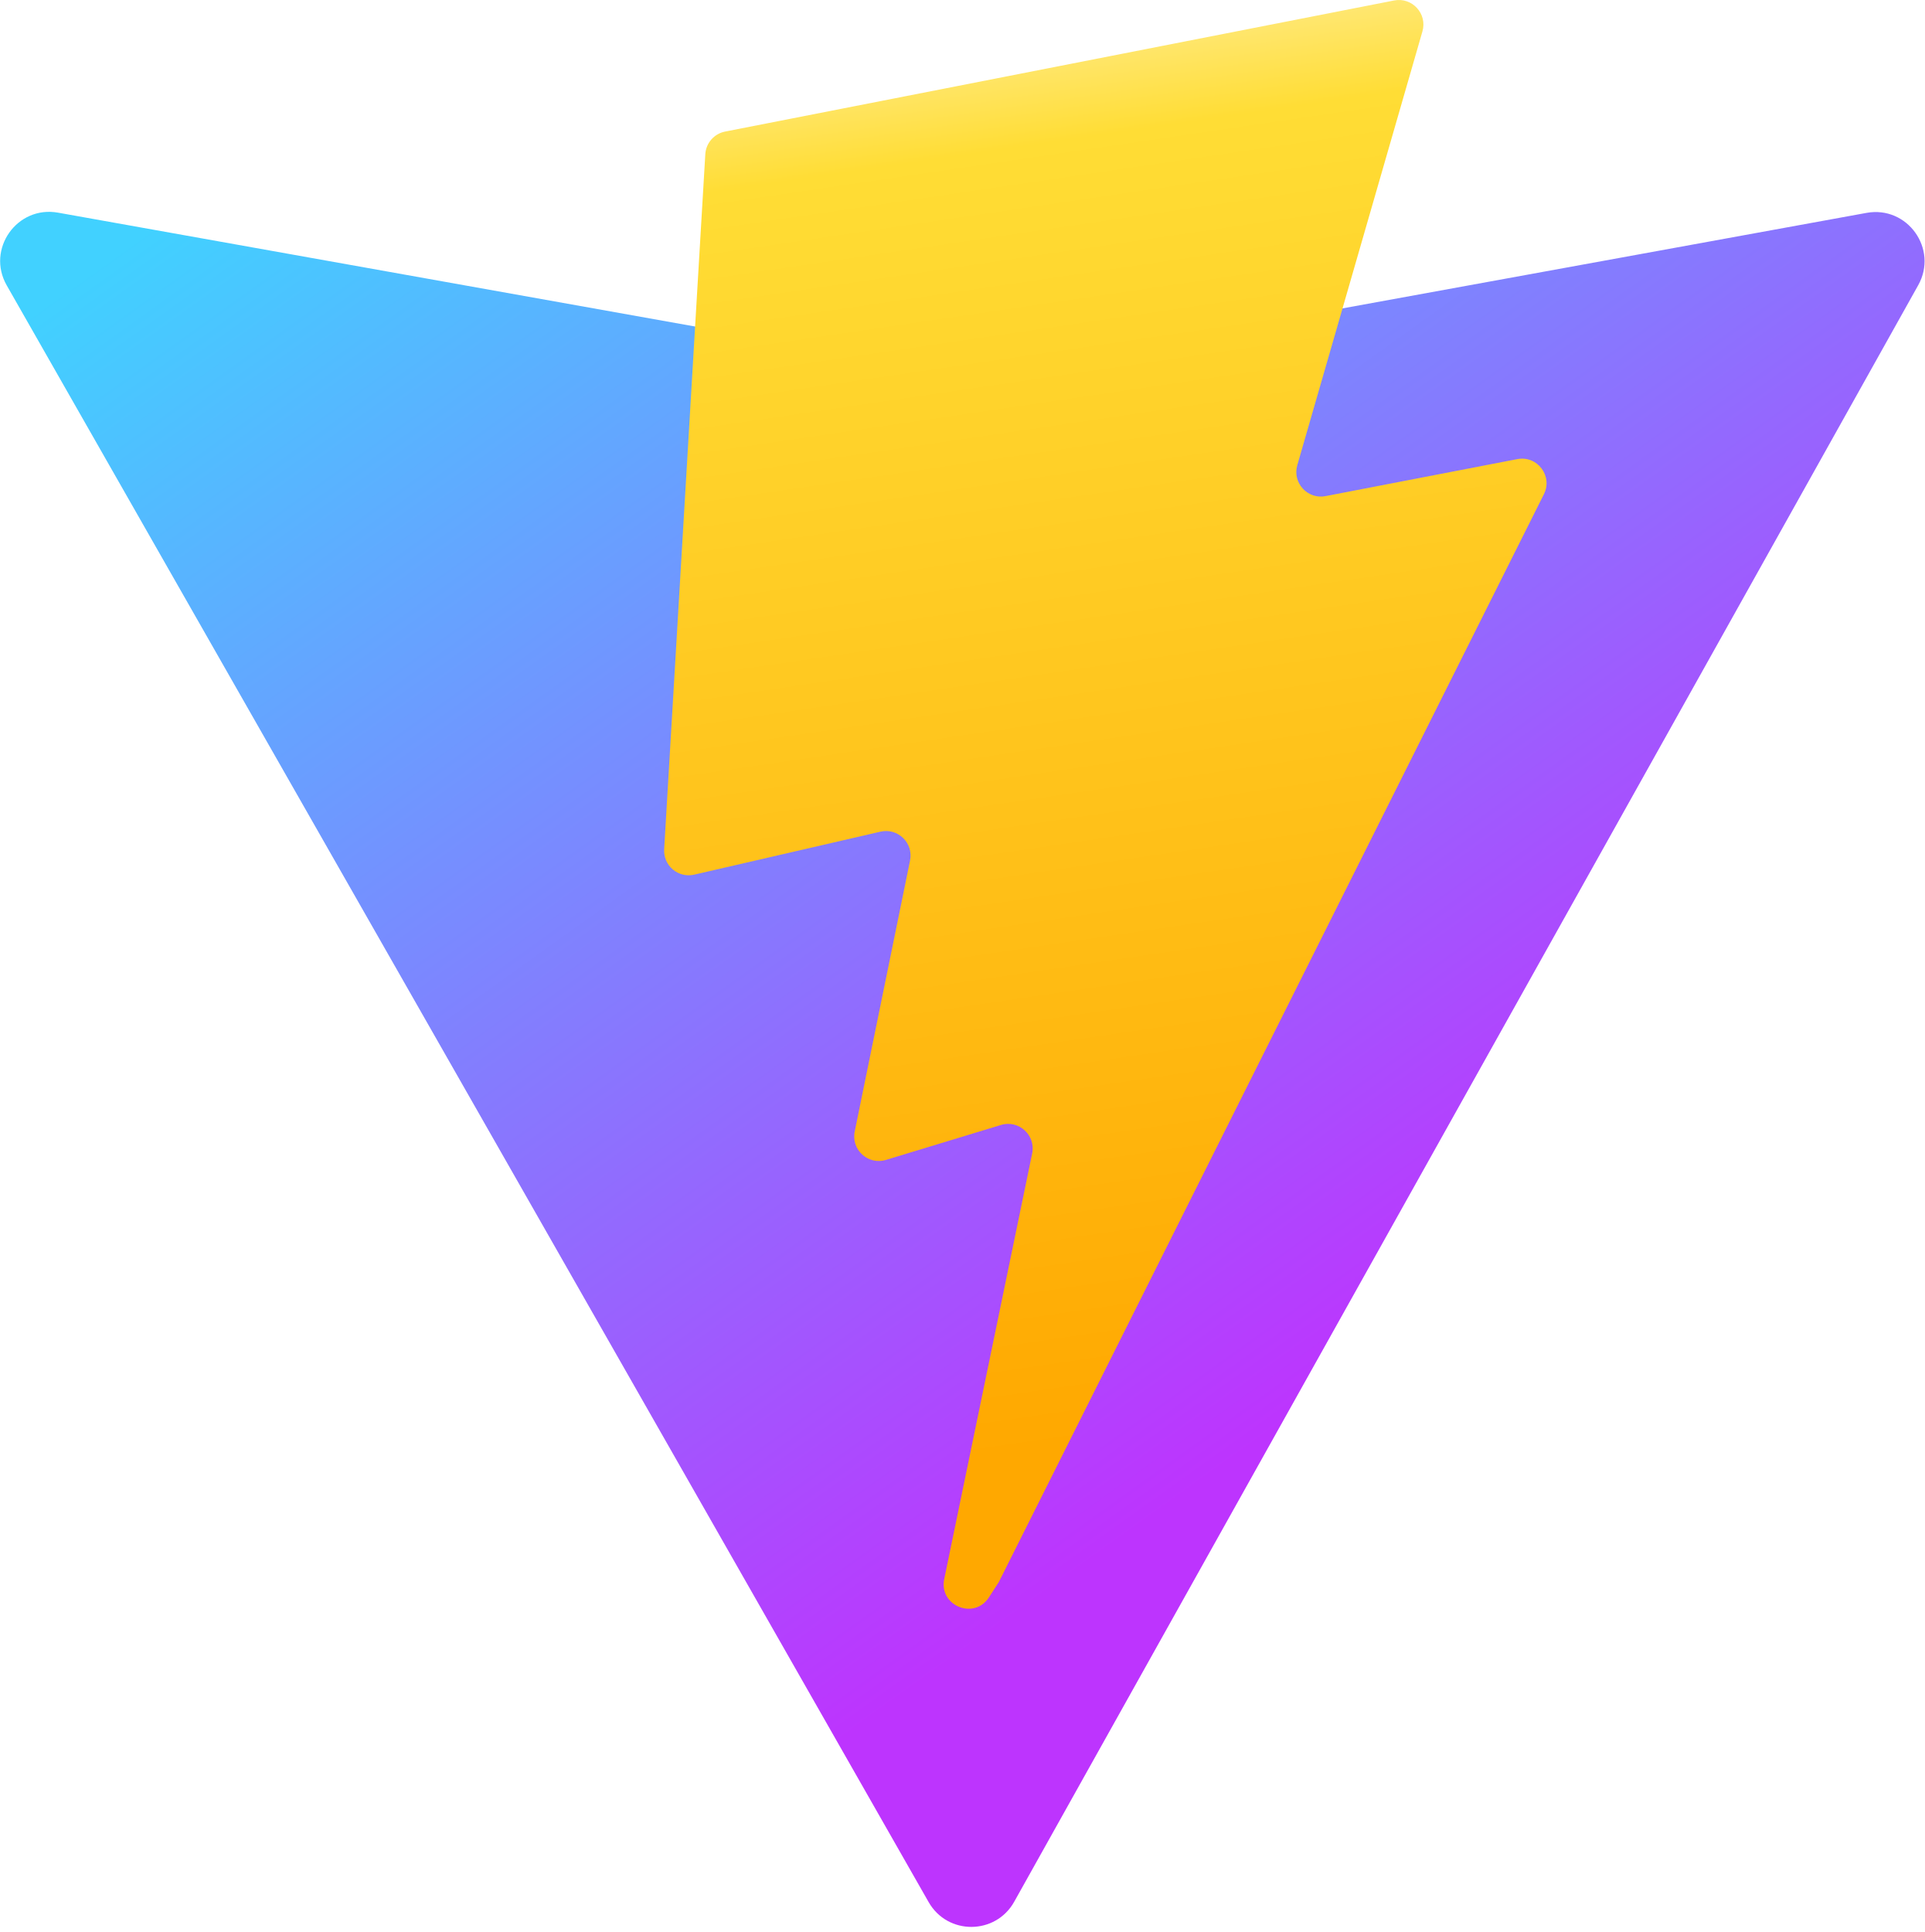
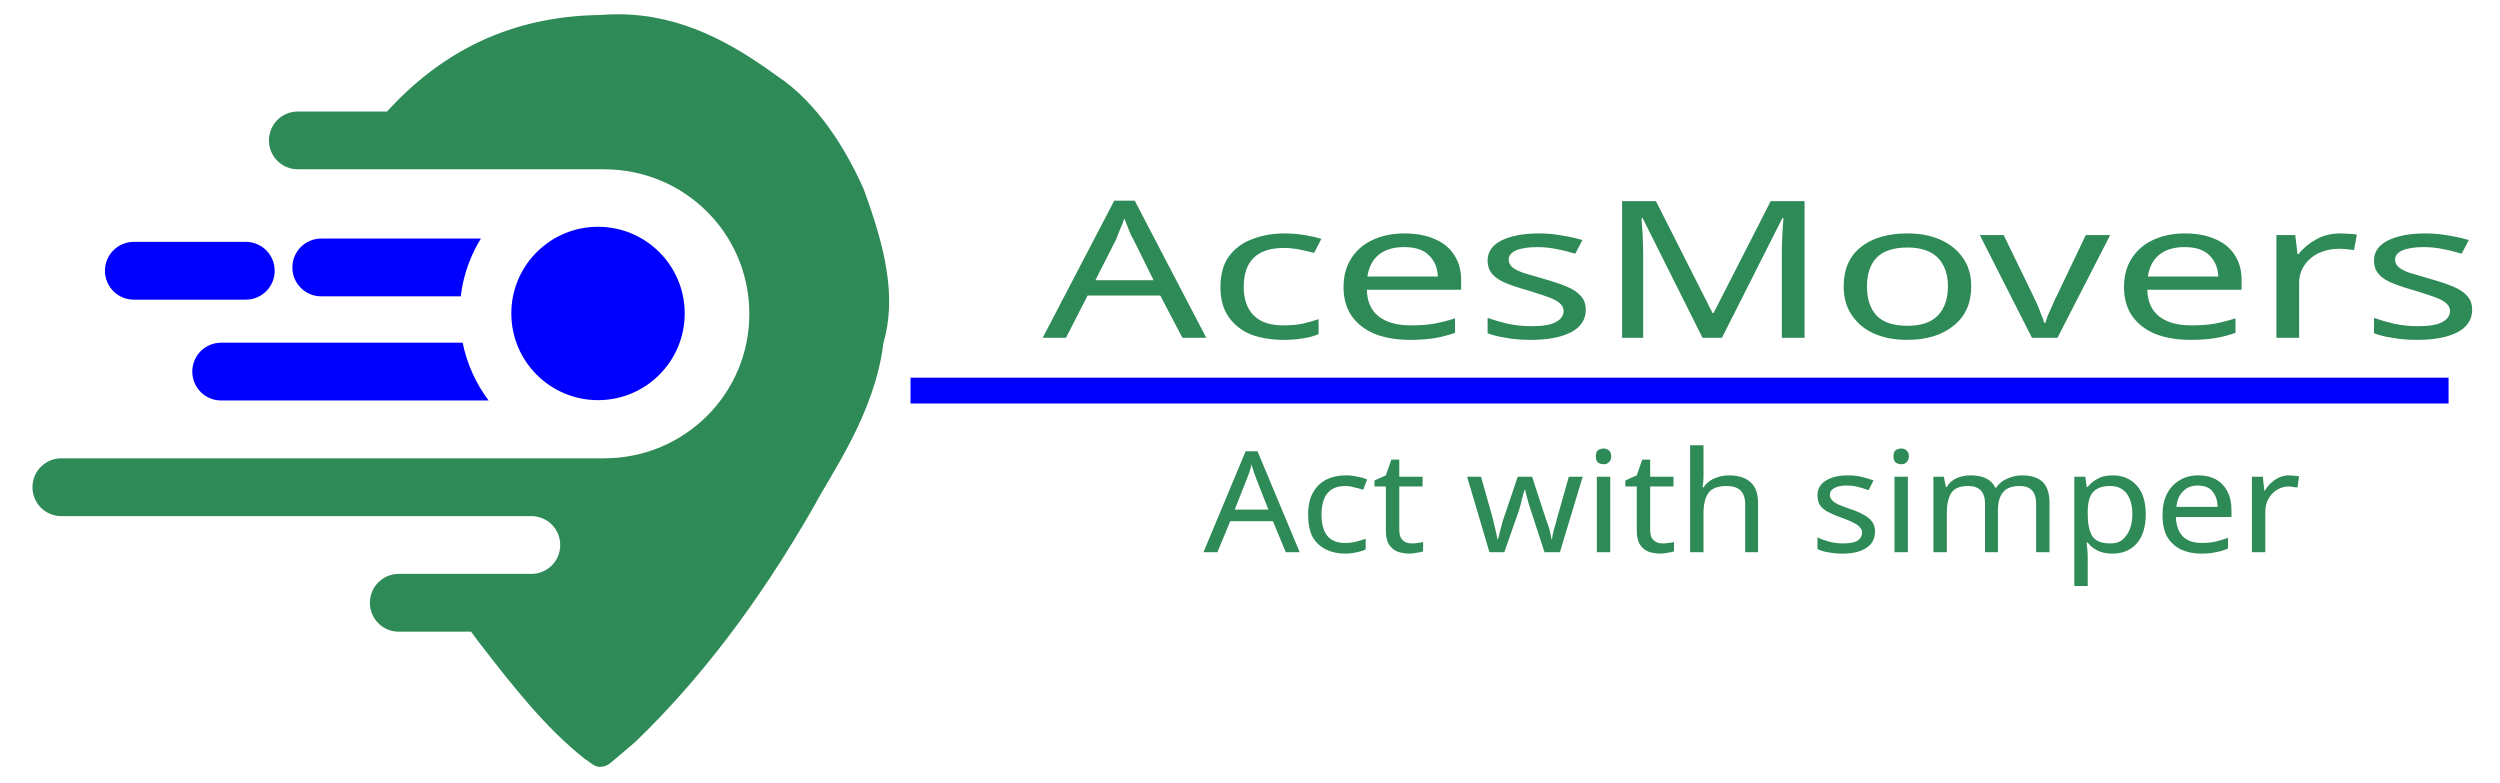
- <svg xmlns="http://www.w3.org/2000/svg" aria-hidden="true" role="img" class="iconify iconify--logos" width="31.88" height="32" preserveAspectRatio="xMidYMid meet" viewBox="0 0 256 257">
-   <defs>
-     <linearGradient id="IconifyId1813088fe1fbc01fb466" x1="-.828%" x2="57.636%" y1="7.652%" y2="78.411%">
-       <stop offset="0%" stop-color="#41D1FF" />
-       <stop offset="100%" stop-color="#BD34FE" />
-     </linearGradient>
-     <linearGradient id="IconifyId1813088fe1fbc01fb467" x1="43.376%" x2="50.316%" y1="2.242%" y2="89.03%">
-       <stop offset="0%" stop-color="#FFEA83" />
-       <stop offset="8.333%" stop-color="#FFDD35" />
-       <stop offset="100%" stop-color="#FFA800" />
-     </linearGradient>
-   </defs>
-   <path fill="url(#IconifyId1813088fe1fbc01fb466)" d="M255.153 37.938L134.897 252.976c-2.483 4.44-8.862 4.466-11.382.048L.875 37.958c-2.746-4.814 1.371-10.646 6.827-9.67l120.385 21.517a6.537 6.537 0 0 0 2.322-.004l117.867-21.483c5.438-.991 9.574 4.796 6.877 9.62Z" />
-   <path fill="url(#IconifyId1813088fe1fbc01fb467)" d="M185.432.063L96.44 17.501a3.268 3.268 0 0 0-2.634 3.014l-5.474 92.456a3.268 3.268 0 0 0 3.997 3.378l24.777-5.718c2.318-.535 4.413 1.507 3.936 3.838l-7.361 36.047c-.495 2.426 1.782 4.5 4.151 3.78l15.304-4.649c2.372-.72 4.652 1.36 4.15 3.788l-11.698 56.621c-.732 3.542 3.979 5.473 5.943 2.437l1.313-2.028l72.516-144.72c1.215-2.423-.88-5.186-3.54-4.672l-25.505 4.922c-2.396.462-4.435-1.77-3.759-4.114l16.646-57.705c.677-2.35-1.37-4.583-3.769-4.113Z" />
+ <svg xmlns="http://www.w3.org/2000/svg" width="81.5mm" height="25.5mm" viewBox="0 0 81.5 25.5" version="1.1" id="svg5" xml:space="preserve">
+   <defs id="defs2" />
+   <g id="layer1" transform="translate(1.058333,-28.84916)">
+     <text xml:space="preserve" style="font-style:normal;font-variant:normal;font-weight:normal;font-stretch:normal;font-size:7.226px;font-family:Impact;-inkscape-font-specification:'Impact, Normal';font-variant-ligatures:normal;font-variant-caps:normal;font-variant-numeric:normal;font-variant-east-asian:normal;opacity:1;fill:#2e8a56;fill-opacity:1;" x="28.461" y="46.122" id="text39070" transform="scale(1.15713,0.8642068)">
+       <tspan id="tspan39068" style="font-style:normal;font-variant:normal;font-weight:normal;font-stretch:normal;font-size:7.226px;font-family:Impact;-inkscape-font-specification:'Impact, Normal';font-variant-ligatures:normal;font-variant-caps:normal;font-variant-numeric:normal;font-variant-east-asian:normal;fill:#2e8a56;fill-opacity:1;" x="28.461" y="46.122">AcesMovers</tspan>
+     </text>
+     <g id="g1092">
+       <path style="opacity:1;fill:#0000ff;fill-opacity:1;stroke:#000000;stroke-width:0;stroke-dasharray:none;paint-order:markers stroke fill" d="m 6.152,40.021 c -0.522,0 -0.942,0.42 -0.942,0.942 0,0.522 0.42,0.942 0.942,0.942 H 14.869 c -0.417,-0.558 -0.706,-1.201 -0.845,-1.884 z" id="path1102" />
+       <path style="opacity:1;fill:#0000ff;fill-opacity:1;stroke:#000000;stroke-width:0;stroke-dasharray:none;paint-order:markers stroke fill" d="m 3.305,36.734 c -0.522,0 -0.942,0.42 -0.942,0.942 0,0.522 0.42,0.942 0.942,0.942 h 3.649 c 0.522,0 0.942,-0.42 0.942,-0.942 0,-0.522 -0.42,-0.942 -0.942,-0.942 z" id="path1100" />
+       <path style="opacity:1;fill:#0000ff;fill-opacity:1;stroke:#000000;stroke-width:0;stroke-dasharray:none;paint-order:markers stroke fill" d="m 9.415,36.626 c -0.522,0 -0.942,0.42 -0.942,0.942 0,0.522 0.42,0.942 0.942,0.942 h 4.547 c 0.017,-0.141 0.04,-0.281 0.069,-0.42 0.112,-0.518 0.311,-1.013 0.588,-1.464 z" id="path1098" />
+       <path style="opacity:1;fill:#0000ff;fill-opacity:1;stroke:#000000;stroke-width:0;stroke-dasharray:none;paint-order:markers stroke fill" d="m 18.437,36.242 c -1.515,1.1e-5 -2.752,1.192 -2.823,2.689 -0.002,0.045 -0.003,0.091 -0.003,0.137 1.2e-5,1.561 1.265,2.826 2.826,2.826 1.561,-1.2e-5 2.826,-1.265 2.826,-2.826 -1.2e-5,-1.561 -1.265,-2.826 -2.826,-2.826 z" id="path1096" />
+       <path style="opacity:1;fill:#2e8a56;fill-opacity:1;stroke:#000000;stroke-width:0;stroke-dasharray:none;paint-order:markers stroke fill" d="m 18.999,29.315 c -0.161,0.002 -0.325,0.009 -0.492,0.023 -2.92,0.038 -5.17,1.195 -6.948,3.146 H 8.651 c -0.522,0 -0.942,0.42 -0.942,0.942 0,0.522 0.42,0.942 0.942,0.942 h 1.605 3.549 4.832 c 2.622,0 4.733,2.101 4.733,4.711 0,2.61 -2.111,4.711 -4.733,4.711 h -7.953 l 3.1e-4,3.09e-4 H 0.942 c -0.522,0 -0.942,0.42 -0.942,0.942 0,0.522 0.42,0.942 0.942,0.942 h 10.796 1.32 3.205 c 0.522,0 0.942,0.42 0.942,0.942 0,0.522 -0.42,0.942 -0.942,0.942 h -1.626 -2.695 c -0.522,0 -0.942,0.42 -0.942,0.942 0,0.522 0.42,0.942 0.942,0.942 h 2.357 c 0.08,0.108 0.159,0.217 0.239,0.324 1.06,1.367 2.153,2.791 3.485,3.835 0.148,0.083 0.271,0.234 0.444,0.247 0.125,0.009 0.248,-0.026 0.368,-0.119 l 0.819,-0.695 c 2.092,-2.018 4.01,-4.516 5.814,-7.664 0.599,-1.124 1.996,-3.063 2.271,-5.328 0.437,-1.507 0.072,-3.088 -0.645,-5.036 -0.537,-1.212 -1.473,-2.804 -2.852,-3.703 -1.392,-1.01 -3.025,-1.964 -5.083,-1.989 -0.053,-6.59e-4 -0.107,-5.99e-4 -0.16,0 z" id="rect48421" />
+     </g>
+     <text xml:space="preserve" style="font-style:normal;font-variant:normal;font-weight:normal;font-stretch:normal;font-size:4.745px;font-family:Impact;-inkscape-font-specification:'Impact, Normal';font-variant-ligatures:normal;font-variant-caps:normal;font-variant-numeric:normal;font-variant-east-asian:normal;fill:#2e8a56;fill-opacity:1;" x="36.883" y="48.491" id="text39070-0" transform="scale(1.035015,0.9661696)">
+       <tspan id="tspan39068-0" style="font-style:normal;font-variant:normal;font-weight:normal;font-stretch:normal;font-size:4.745px;font-family:Impact;-inkscape-font-specification:'Impact, Normal';font-variant-ligatures:normal;font-variant-caps:normal;font-variant-numeric:normal;font-variant-east-asian:normal;fill:#2e8a56;fill-opacity:1;" x="36.883" y="48.491">Act with simper</tspan>
+     </text>
+     <rect style="fill:#000000;fill-opacity:0;stroke-width:0.585" id="rect360" width="4.523" height="1.455" x="21.431" y="14.552" />
+     <rect style="fill:#0000ff;fill-opacity:1;stroke-width:0.584" id="rect460" width="50.14" height="0.842" x="28.625" y="41.161" />
+   </g>
</svg>
